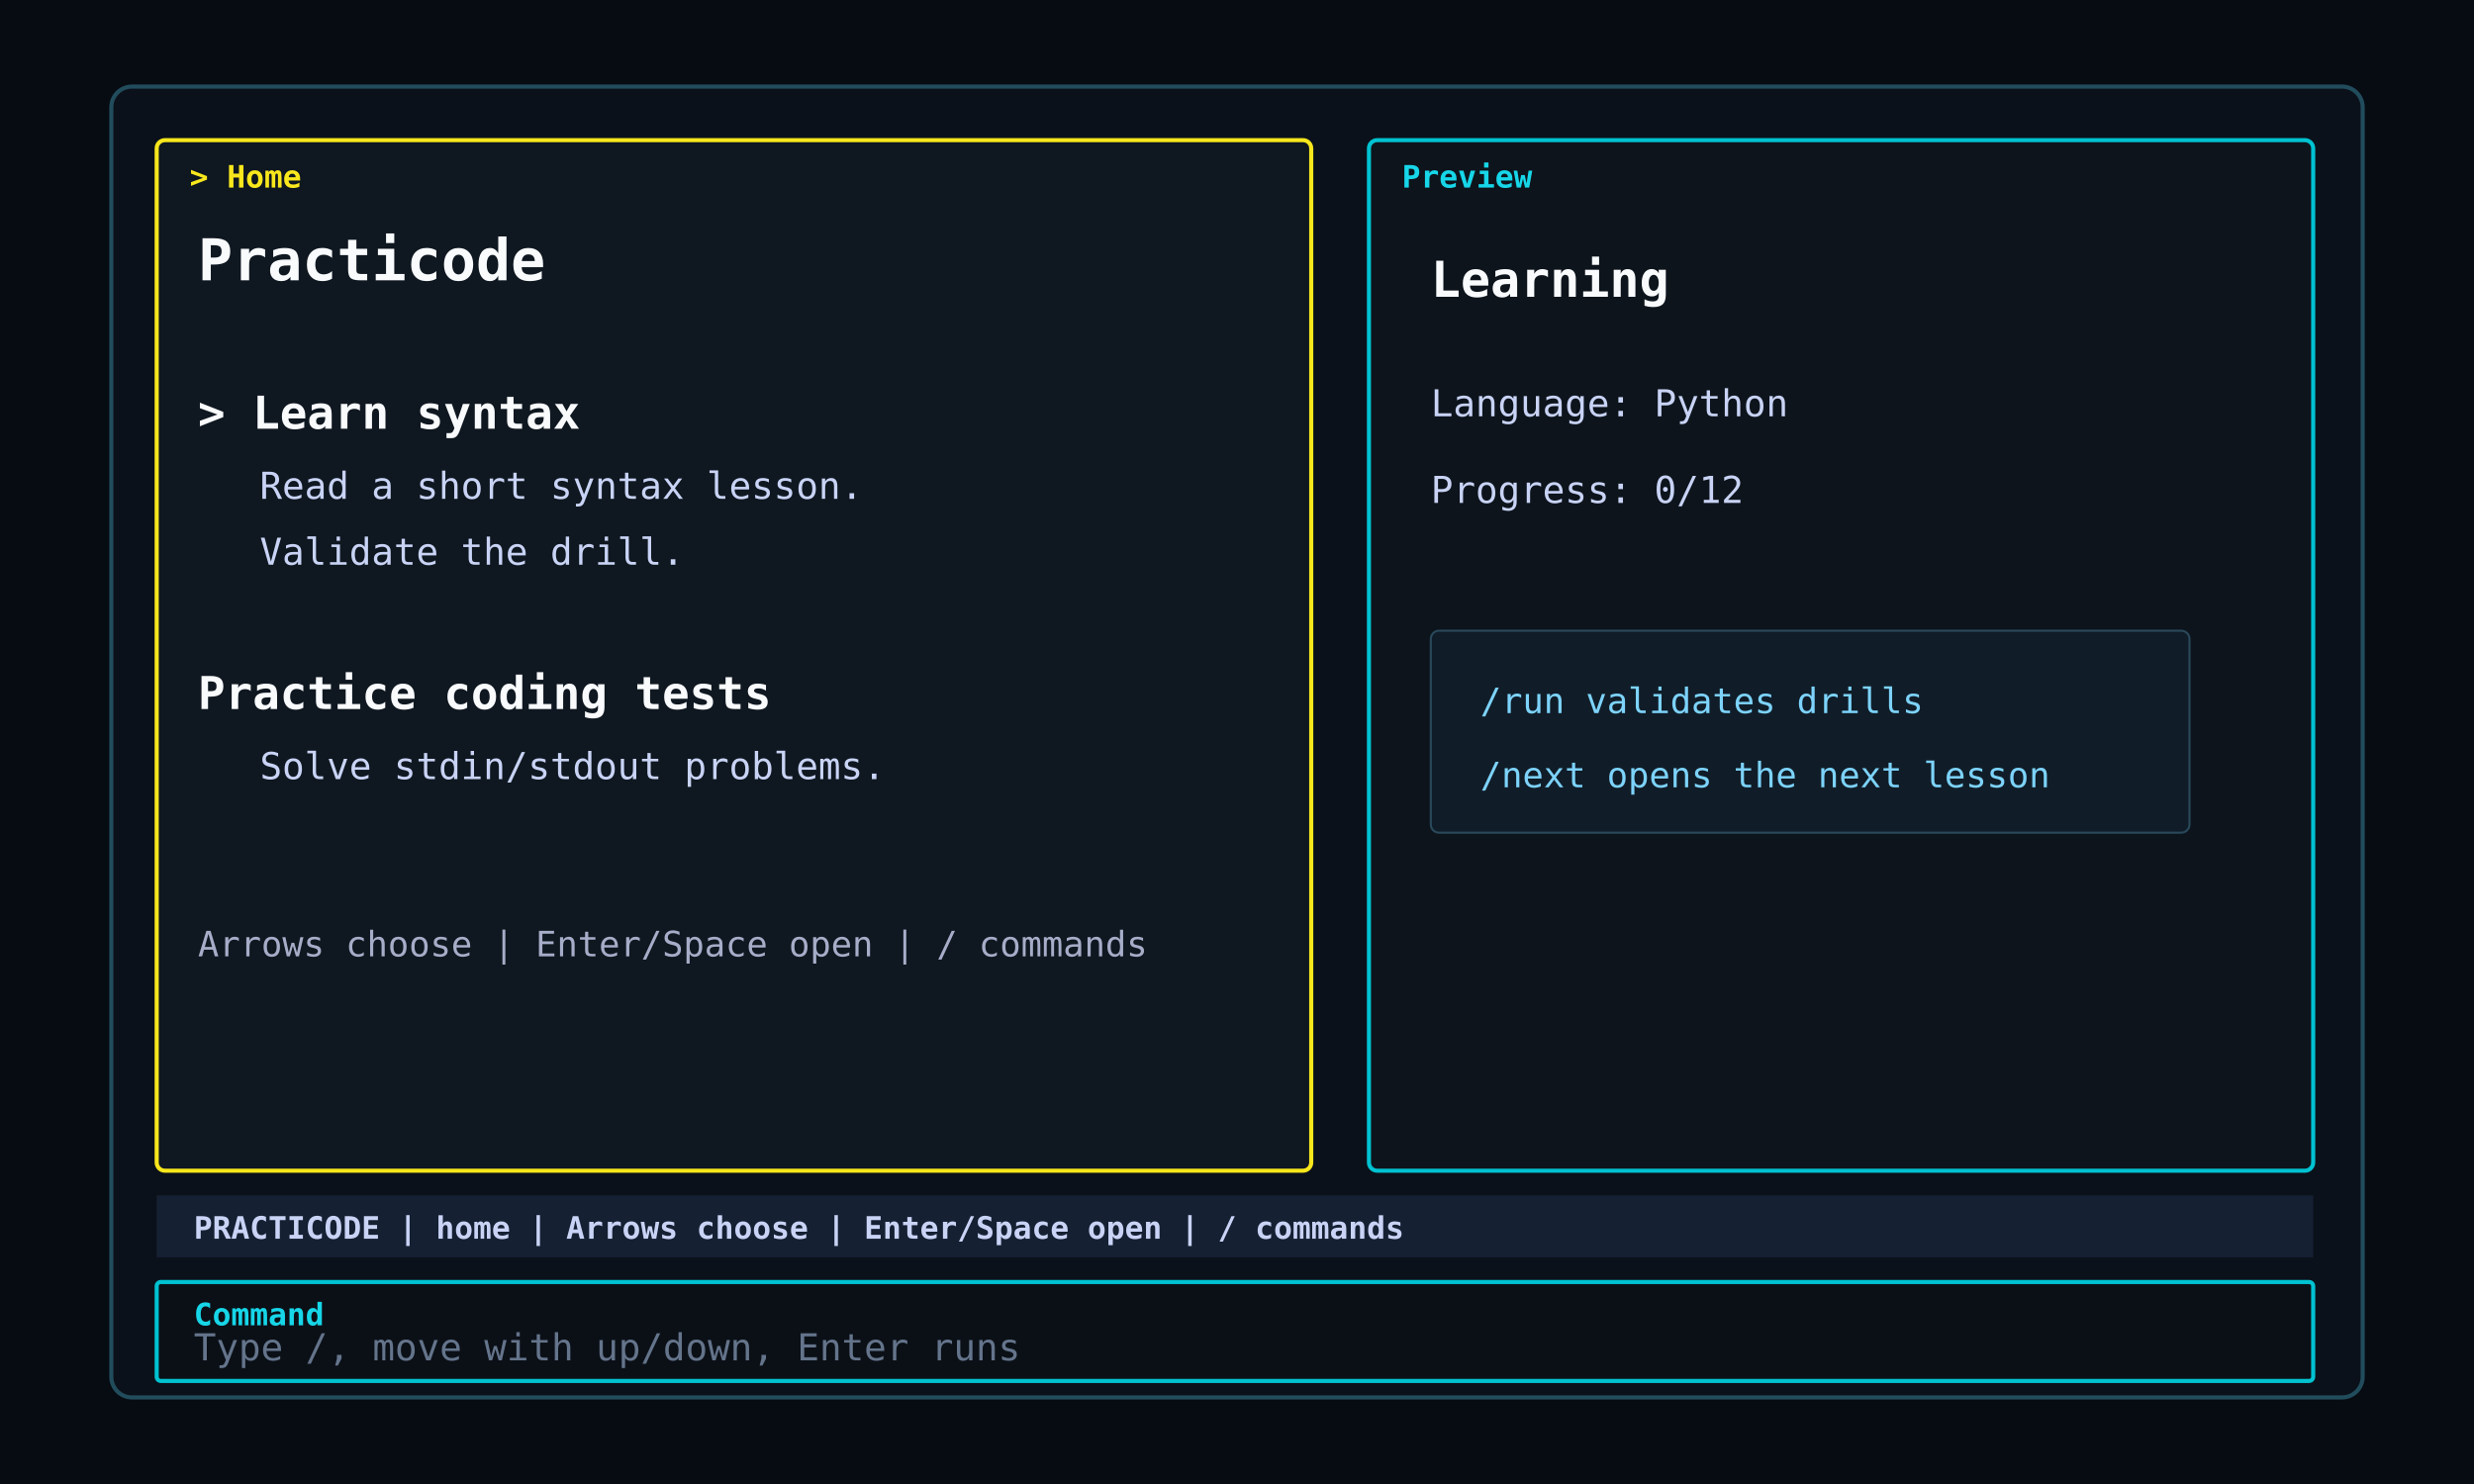
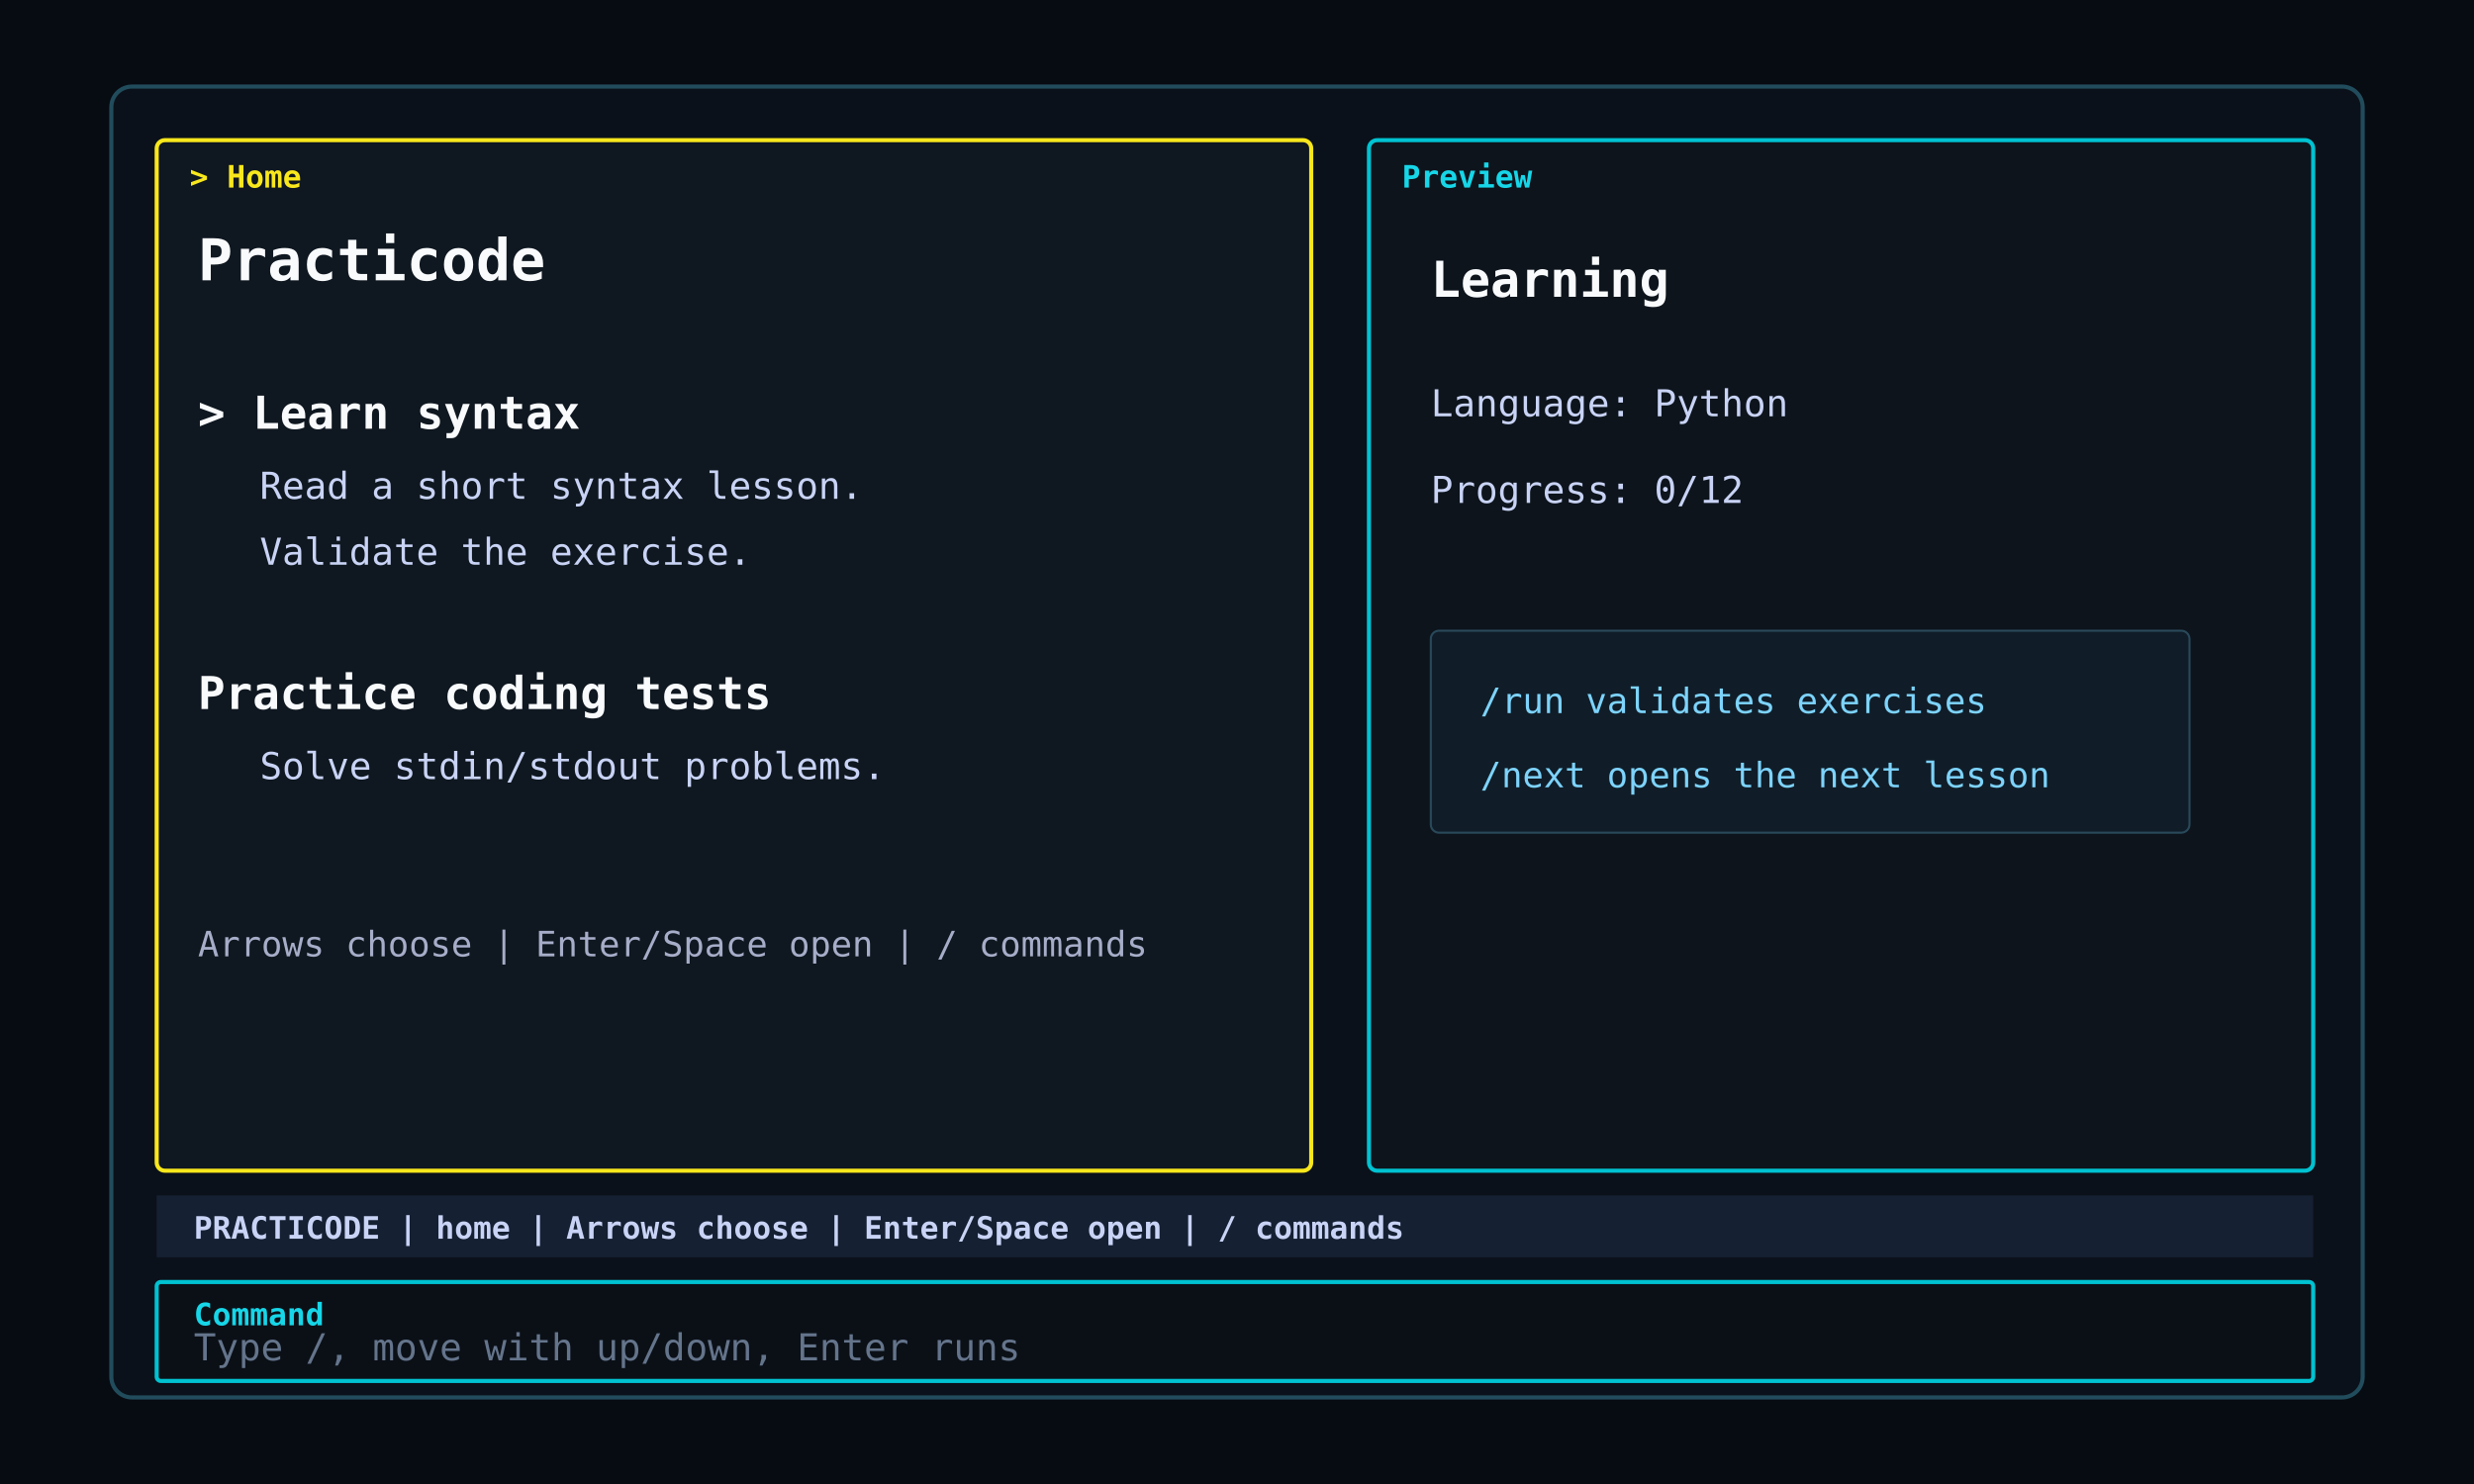
<svg xmlns="http://www.w3.org/2000/svg" width="1200" height="720" viewBox="0 0 1200 720" fill="none">
  <rect width="1200" height="720" fill="#070b12" />
  <rect x="54" y="42" width="1092" height="636" rx="10" fill="#0b111a" stroke="#214c5c" stroke-width="2" />
  <rect x="76" y="68" width="560" height="500" rx="4" fill="#0f1720" stroke="#f8e71c" stroke-width="2" />
  <rect x="664" y="68" width="458" height="500" rx="4" fill="#0d141c" stroke="#00c2d1" stroke-width="2" />
  <text x="92" y="91" fill="#f8e71c" font-family="SFMono-Regular, Menlo, Consolas, monospace" font-size="15" font-weight="700">&gt; Home</text>
  <text x="680" y="91" fill="#16d6e8" font-family="SFMono-Regular, Menlo, Consolas, monospace" font-size="15" font-weight="700">Preview</text>
  <text x="96" y="136" fill="#f8fafc" font-family="SFMono-Regular, Menlo, Consolas, monospace" font-size="28" font-weight="700">Practicode</text>
  <text x="96" y="208" fill="#f8fafc" font-family="SFMono-Regular, Menlo, Consolas, monospace" font-size="22" font-weight="700">&gt; Learn syntax</text>
  <text x="126" y="242" fill="#c8d3f5" font-family="SFMono-Regular, Menlo, Consolas, monospace" font-size="18">Read a short syntax lesson.</text>
-   <text x="126" y="274" fill="#c8d3f5" font-family="SFMono-Regular, Menlo, Consolas, monospace" font-size="18">Validate the drill.</text>
+   <text x="126" y="274" fill="#c8d3f5" font-family="SFMono-Regular, Menlo, Consolas, monospace" font-size="18">Validate the exercise.</text>
  <text x="96" y="344" fill="#f8fafc" font-family="SFMono-Regular, Menlo, Consolas, monospace" font-size="22" font-weight="700">  Practice coding tests</text>
  <text x="126" y="378" fill="#c8d3f5" font-family="SFMono-Regular, Menlo, Consolas, monospace" font-size="18">Solve stdin/stdout problems.</text>
  <text x="96" y="464" fill="#a6adc8" font-family="SFMono-Regular, Menlo, Consolas, monospace" font-size="17">Arrows choose | Enter/Space open | / commands</text>
  <text x="694" y="144" fill="#f8fafc" font-family="SFMono-Regular, Menlo, Consolas, monospace" font-size="24" font-weight="700">Learning</text>
  <text x="694" y="202" fill="#c8d3f5" font-family="SFMono-Regular, Menlo, Consolas, monospace" font-size="18">Language: Python</text>
  <text x="694" y="244" fill="#c8d3f5" font-family="SFMono-Regular, Menlo, Consolas, monospace" font-size="18">Progress: 0/12</text>
  <rect x="694" y="306" width="368" height="98" rx="4" fill="#101d28" stroke="#29495a" />
-   <text x="718" y="346" fill="#7dd3fc" font-family="SFMono-Regular, Menlo, Consolas, monospace" font-size="17">/run validates drills</text>
+   <text x="718" y="346" fill="#7dd3fc" font-family="SFMono-Regular, Menlo, Consolas, monospace" font-size="17">/run validates exercises</text>
  <text x="718" y="382" fill="#7dd3fc" font-family="SFMono-Regular, Menlo, Consolas, monospace" font-size="17">/next opens the next lesson</text>
  <rect x="76" y="580" width="1046" height="30" fill="#152033" />
  <text x="94" y="601" fill="#c8d3f5" font-family="SFMono-Regular, Menlo, Consolas, monospace" font-size="15" font-weight="700">PRACTICODE | home | Arrows choose | Enter/Space open | / commands</text>
  <rect x="76" y="622" width="1046" height="48" rx="2" fill="#0b1017" stroke="#00c2d1" stroke-width="2" />
  <text x="94" y="643" fill="#16d6e8" font-family="SFMono-Regular, Menlo, Consolas, monospace" font-size="15" font-weight="700">Command</text>
  <text x="94" y="660" fill="#64748b" font-family="SFMono-Regular, Menlo, Consolas, monospace" font-size="18">Type /, move with up/down, Enter runs</text>
</svg>
